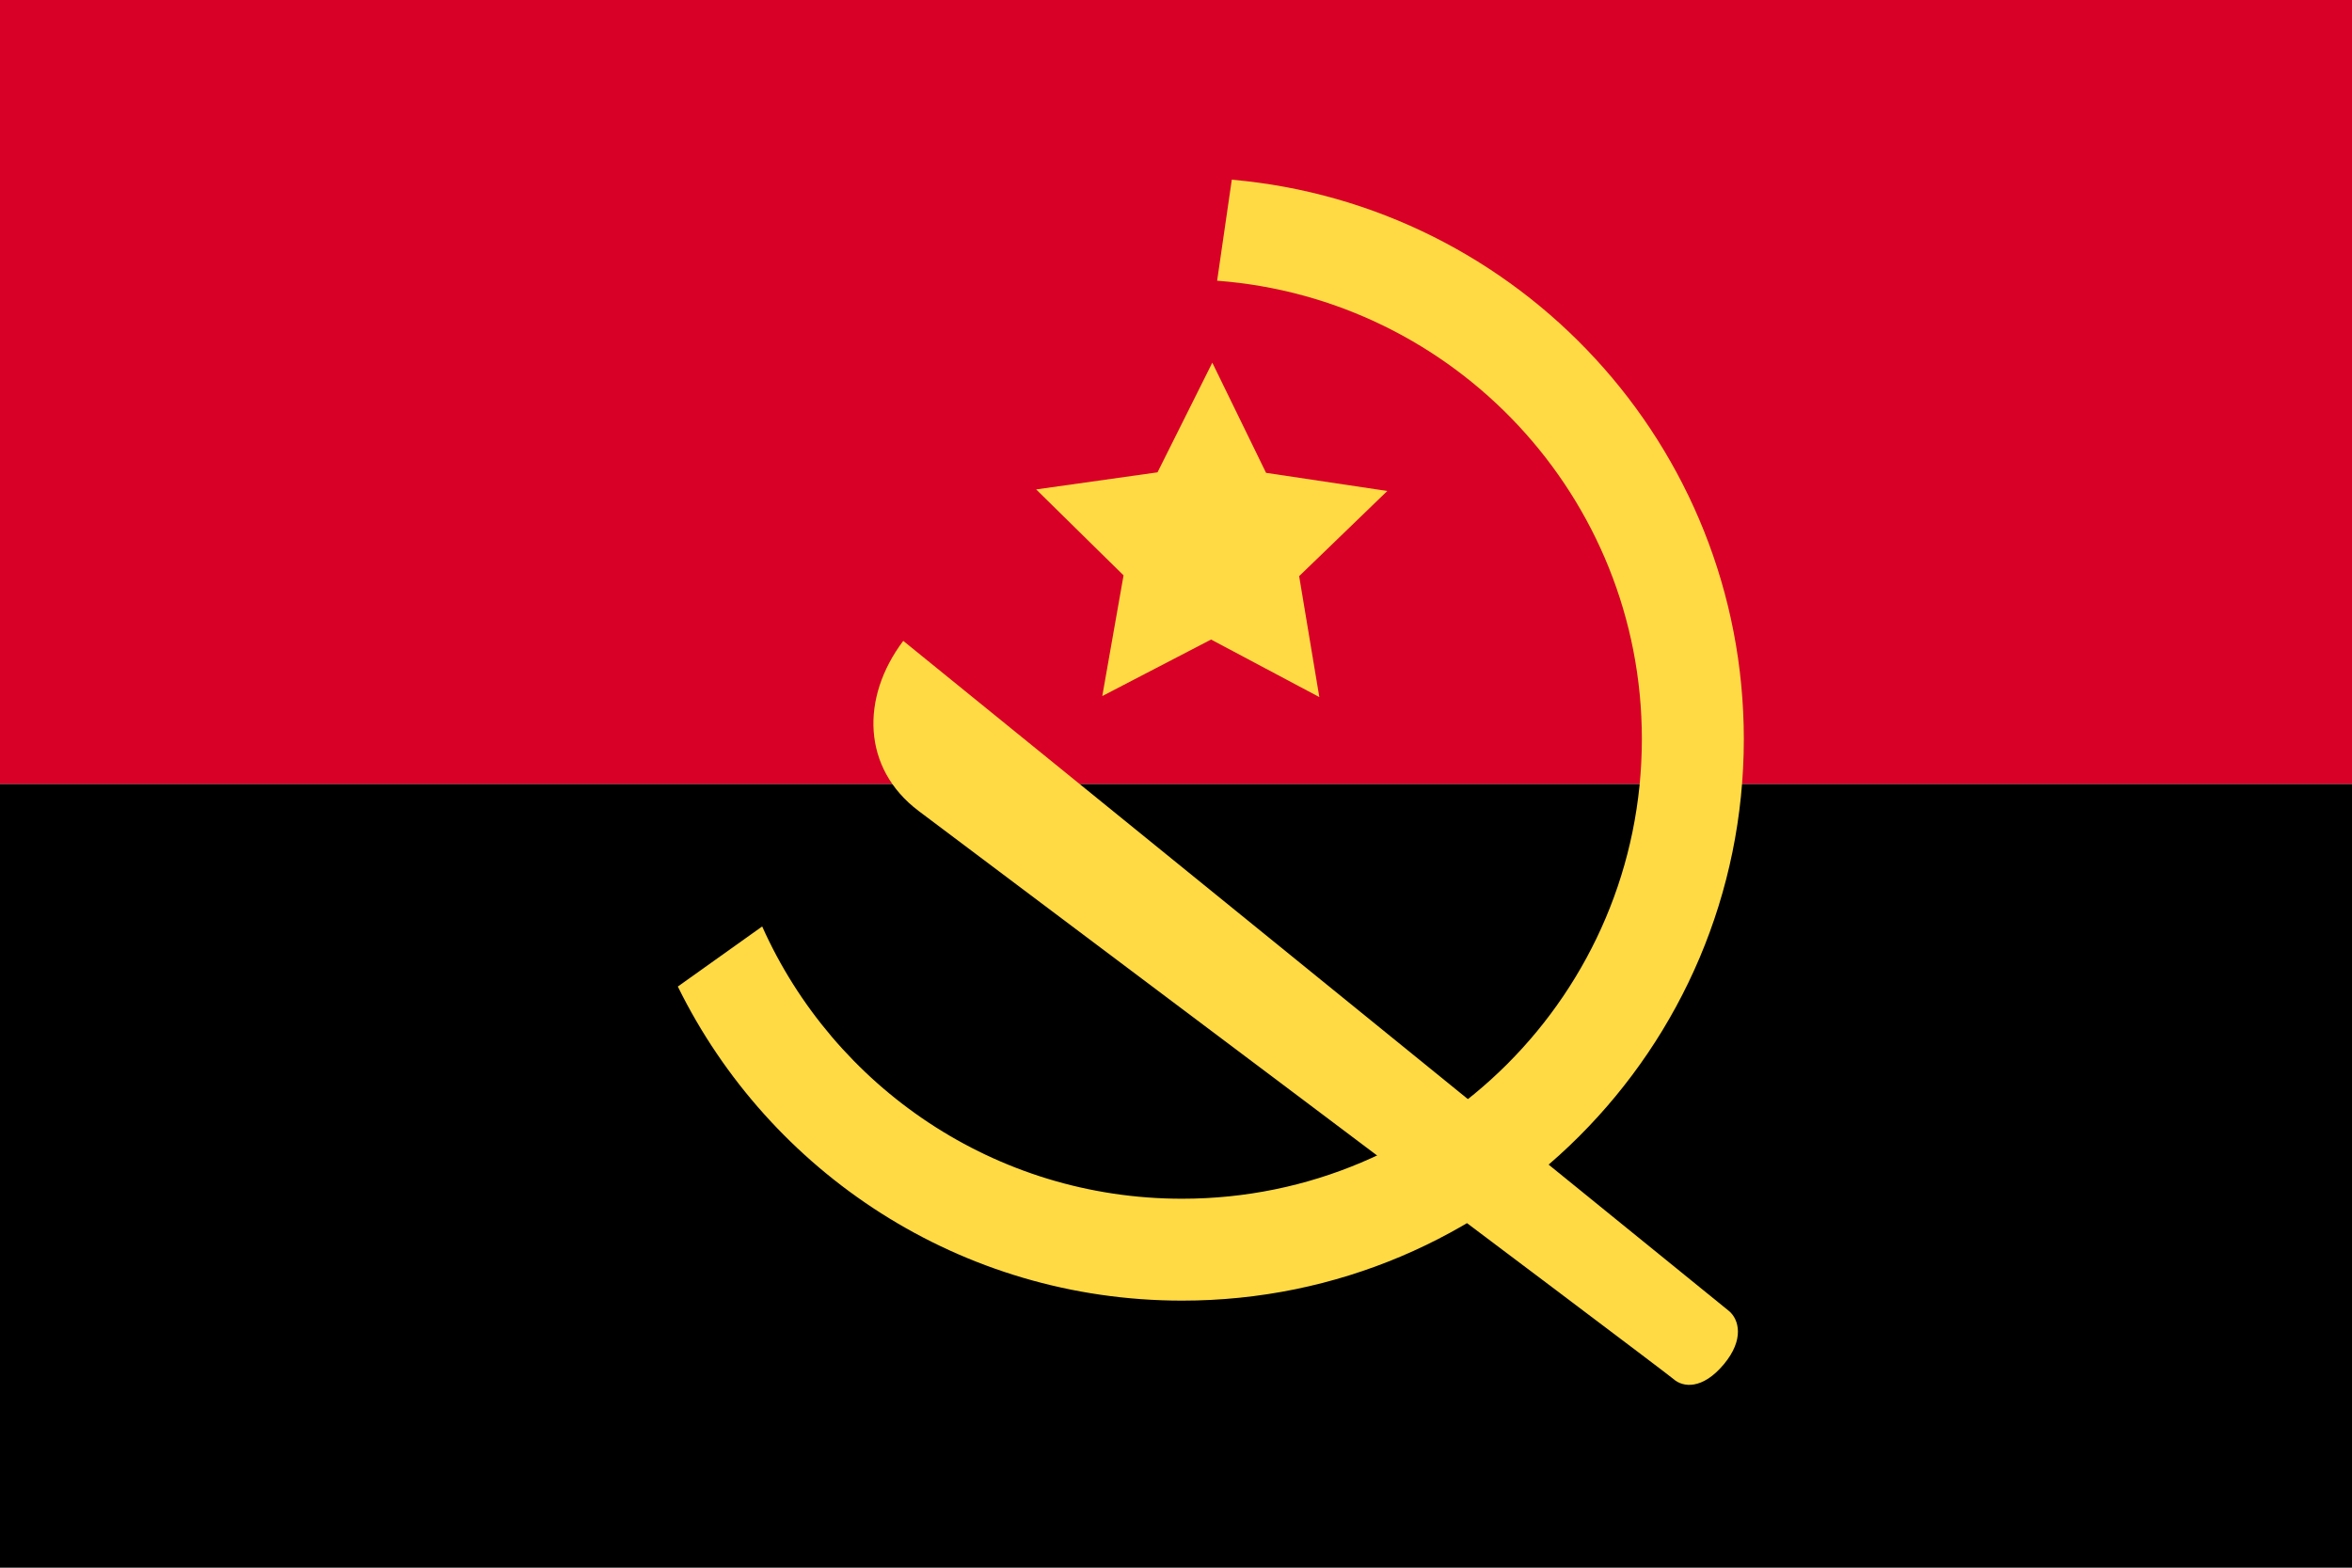
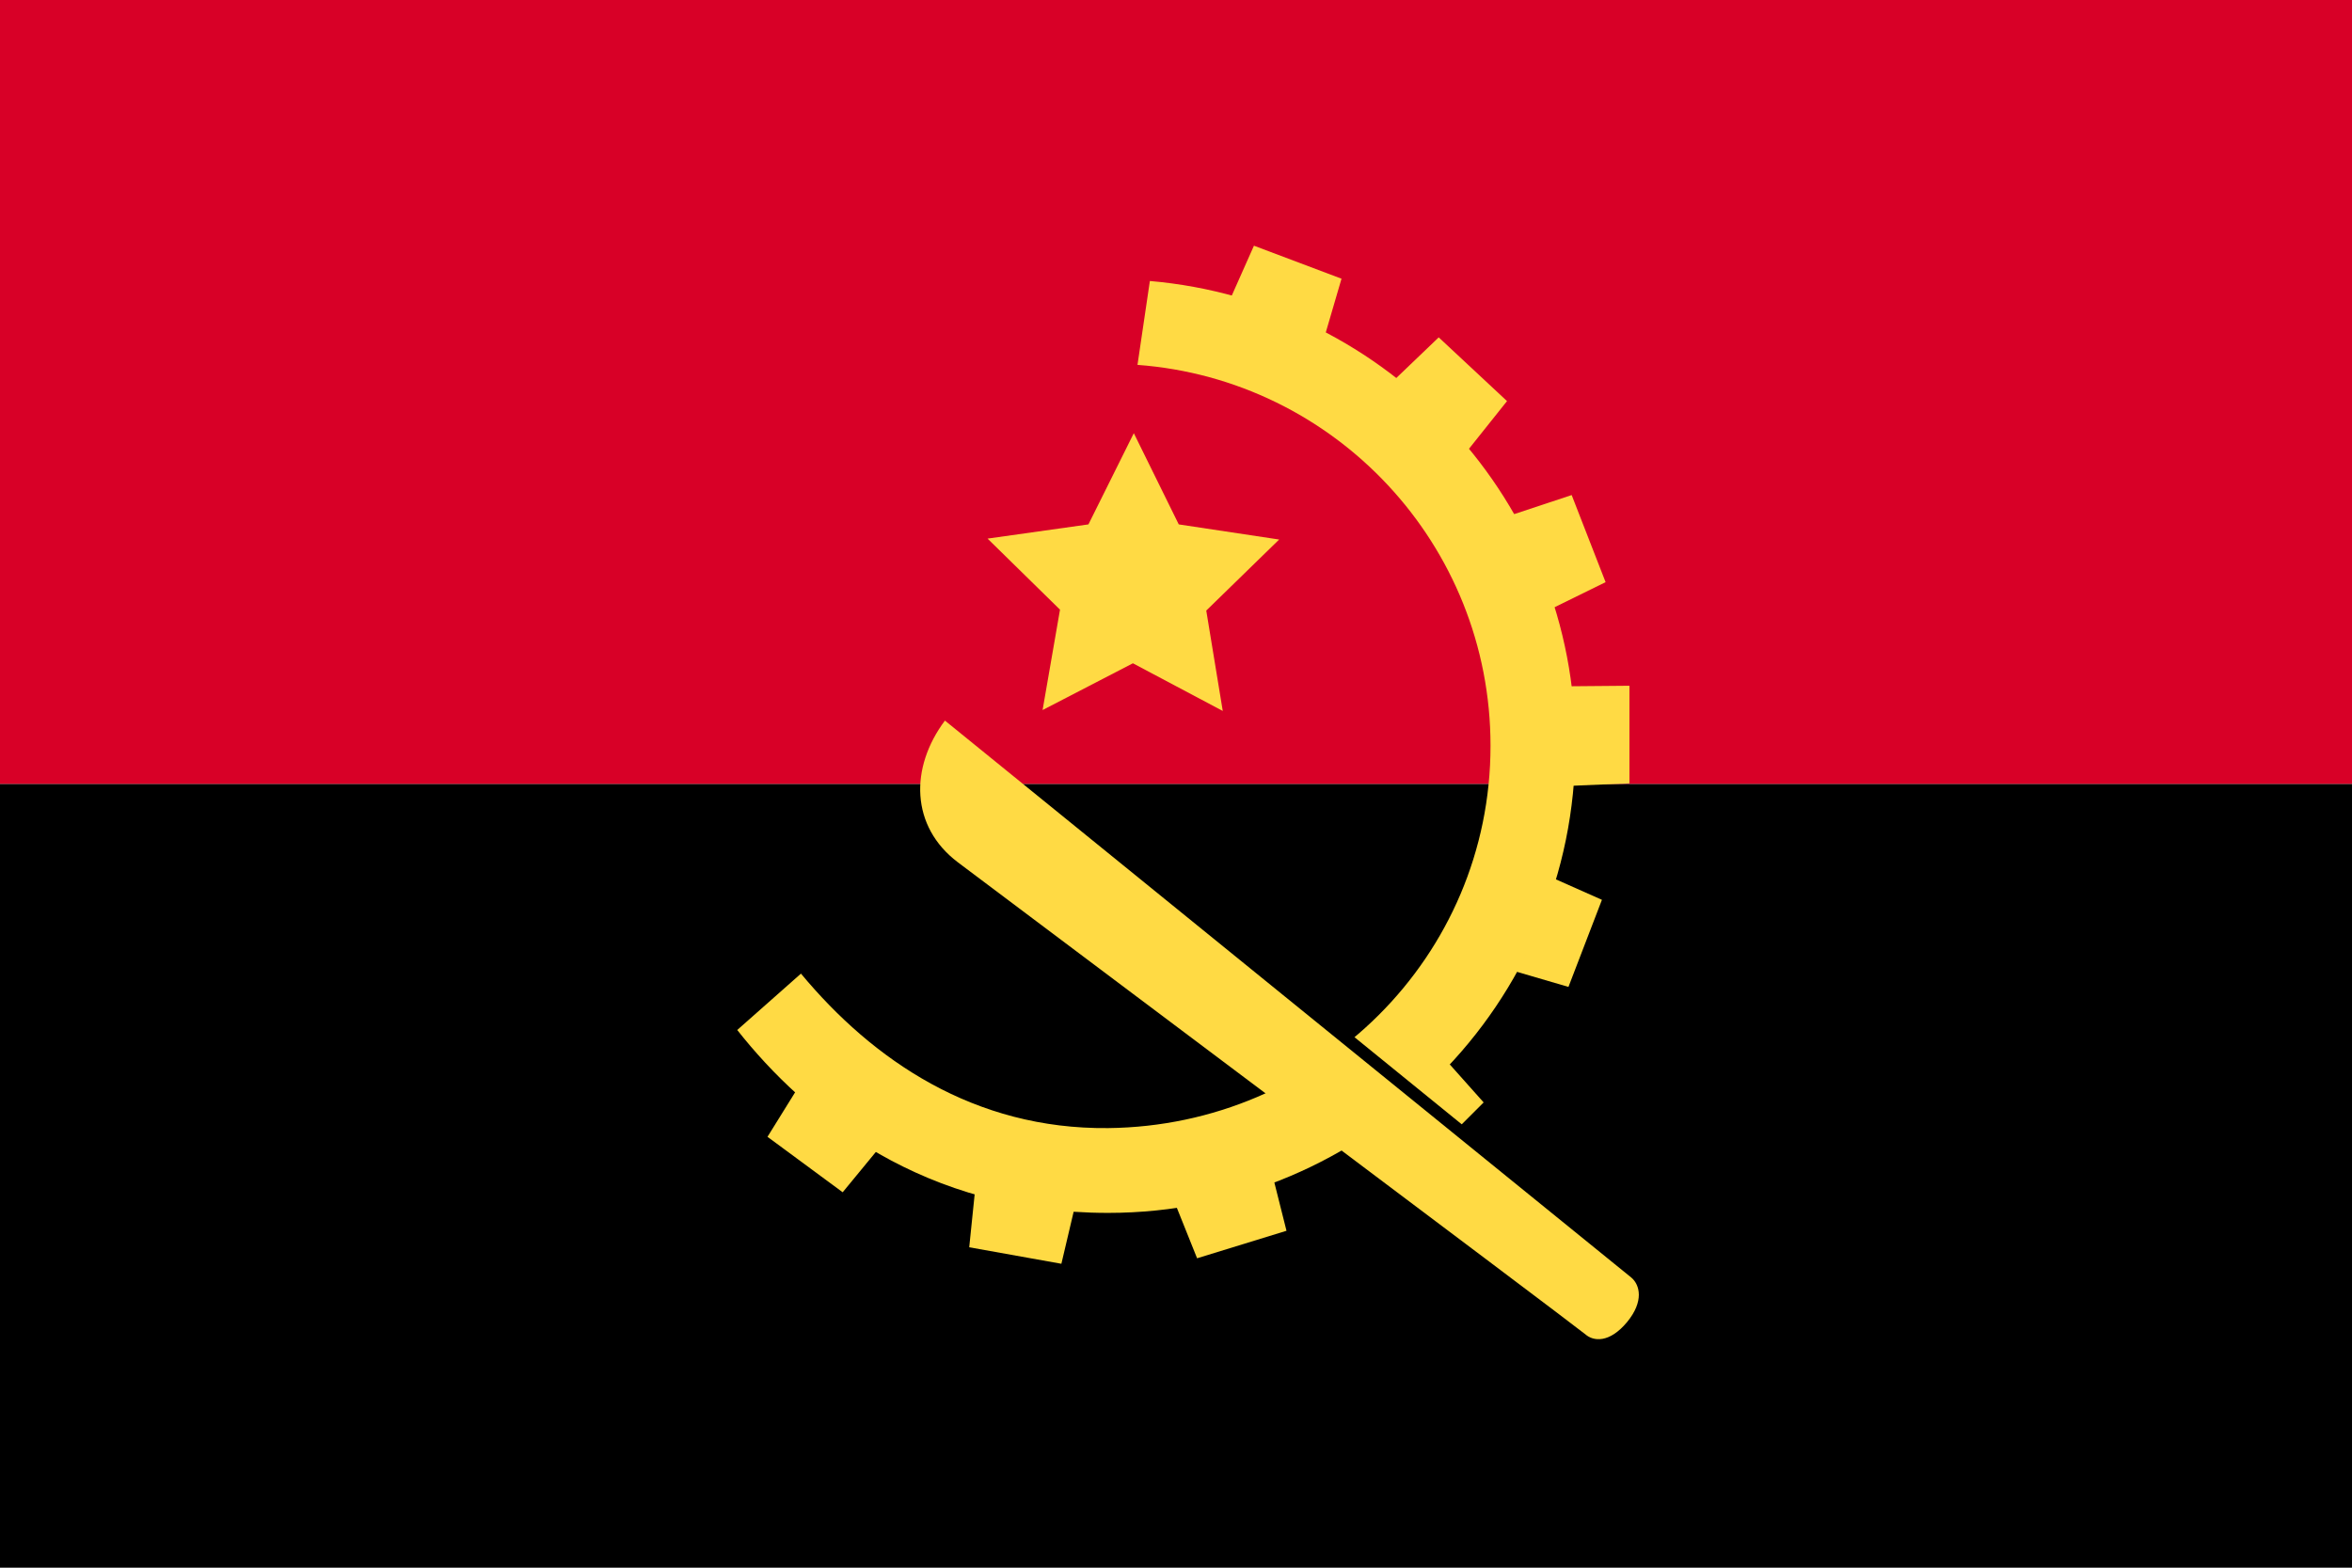
<svg xmlns="http://www.w3.org/2000/svg" viewBox="0 0 513 342">
  <path d="M0 171h513v171H0z" />
-   <path fill="#D80027" d="M0 0h513v171H0z" />
+   <path fill="#D80027" class="st0" d="M0 0h513v171H0z" />
  <g fill="#FFDA44">
-     <path d="M197.01 139.81c-9.32 12.37-9 27.81 3.37 37.12 0 0 162.62 122.13 164.64 123.93 2.02 1.8 6.3 2.38 11-3.27 4.46-5.36 3.31-9.78 1.04-11.63S197.01 139.81 197.01 139.81zM264.42 79.12l11.72 24.03 26.45 3.96-19.23 18.58 4.4 26.38-23.61-12.55-23.73 12.33 4.64-26.33L226 106.77l26.47-3.73z" />
-     <path d="m268.67 39.2-3.2 22.04c51.81 3.9 92.64 47.18 92.64 99.99 0 55.38-44.9 100.28-100.28 100.28-40.82 0-75.94-24.39-91.59-59.4l-18.4 13.11c19.96 40.59 61.71 68.52 110 68.52 67.66 0 122.51-54.85 122.51-122.51-.01-64.01-49.1-116.54-111.68-122.03z" />
+     <path d="m332.7 135.6 17.5-8.6-7.4-19-18.7 6.2zM287.1 79.6l5.5-18.8-19.1-7.2-8 18zM316.5 102.8l12.2-15.3-14.9-13.9-14.2 13.6zM335.9 171.7l19.5-.8v-21.3l-22.9.2zM323.3 209.8l18.8 5.5 7.3-19-18-8zM294.3 242.2l14.9 12.7 14.4-14.4-13.1-14.7zM247.3 94.5l9.8 19.9 21.9 3.3-15.9 15.5 3.6 21.9-19.6-10.4-19.7 10.2 3.8-21.9-15.8-15.5 22-3.1z" />
+     <path d="m250.8 61.3-2.7 18.3c43.1 3.2 77 39.2 77 83.1 0 46-37.3 82.9-83.4 83.4-29.2.3-51.3-14.8-67-33.7l-13.9 12.3c15 19 40.8 39.9 80.9 39.9 56.3 0 101.9-45.6 101.9-101.9.1-53.2-40.7-96.9-92.8-101.4z" />
+     <path fill="#000" d="m291.9 223.4-11.8 14s51.9 38.9 53.6 40.4c1.7 1.5 5.2 2 9.1-2.7 3.7-4.5 2.8-8.1.9-9.7-2-1.5-51.8-42-51.8-42z" />
+     <path d="M206.1 157.2c-7.7 10.3-7.5 23.1 2.8 30.9 0 0 135.2 101.5 136.9 103 1.7 1.5 5.2 2 9.1-2.7 3.7-4.5 2.8-8.1.9-9.7-1.9-1.5-149.7-121.5-149.7-121.5zM253.8 256.3l7.3 18.2 19.5-6-4.8-19.1zM213.4 252.6l-2 19.5 20.1 3.6 4.5-19.1zM177.7 231.4 167.4 248l16.4 12.1 12.5-15.2z" />
  </g>
</svg>
